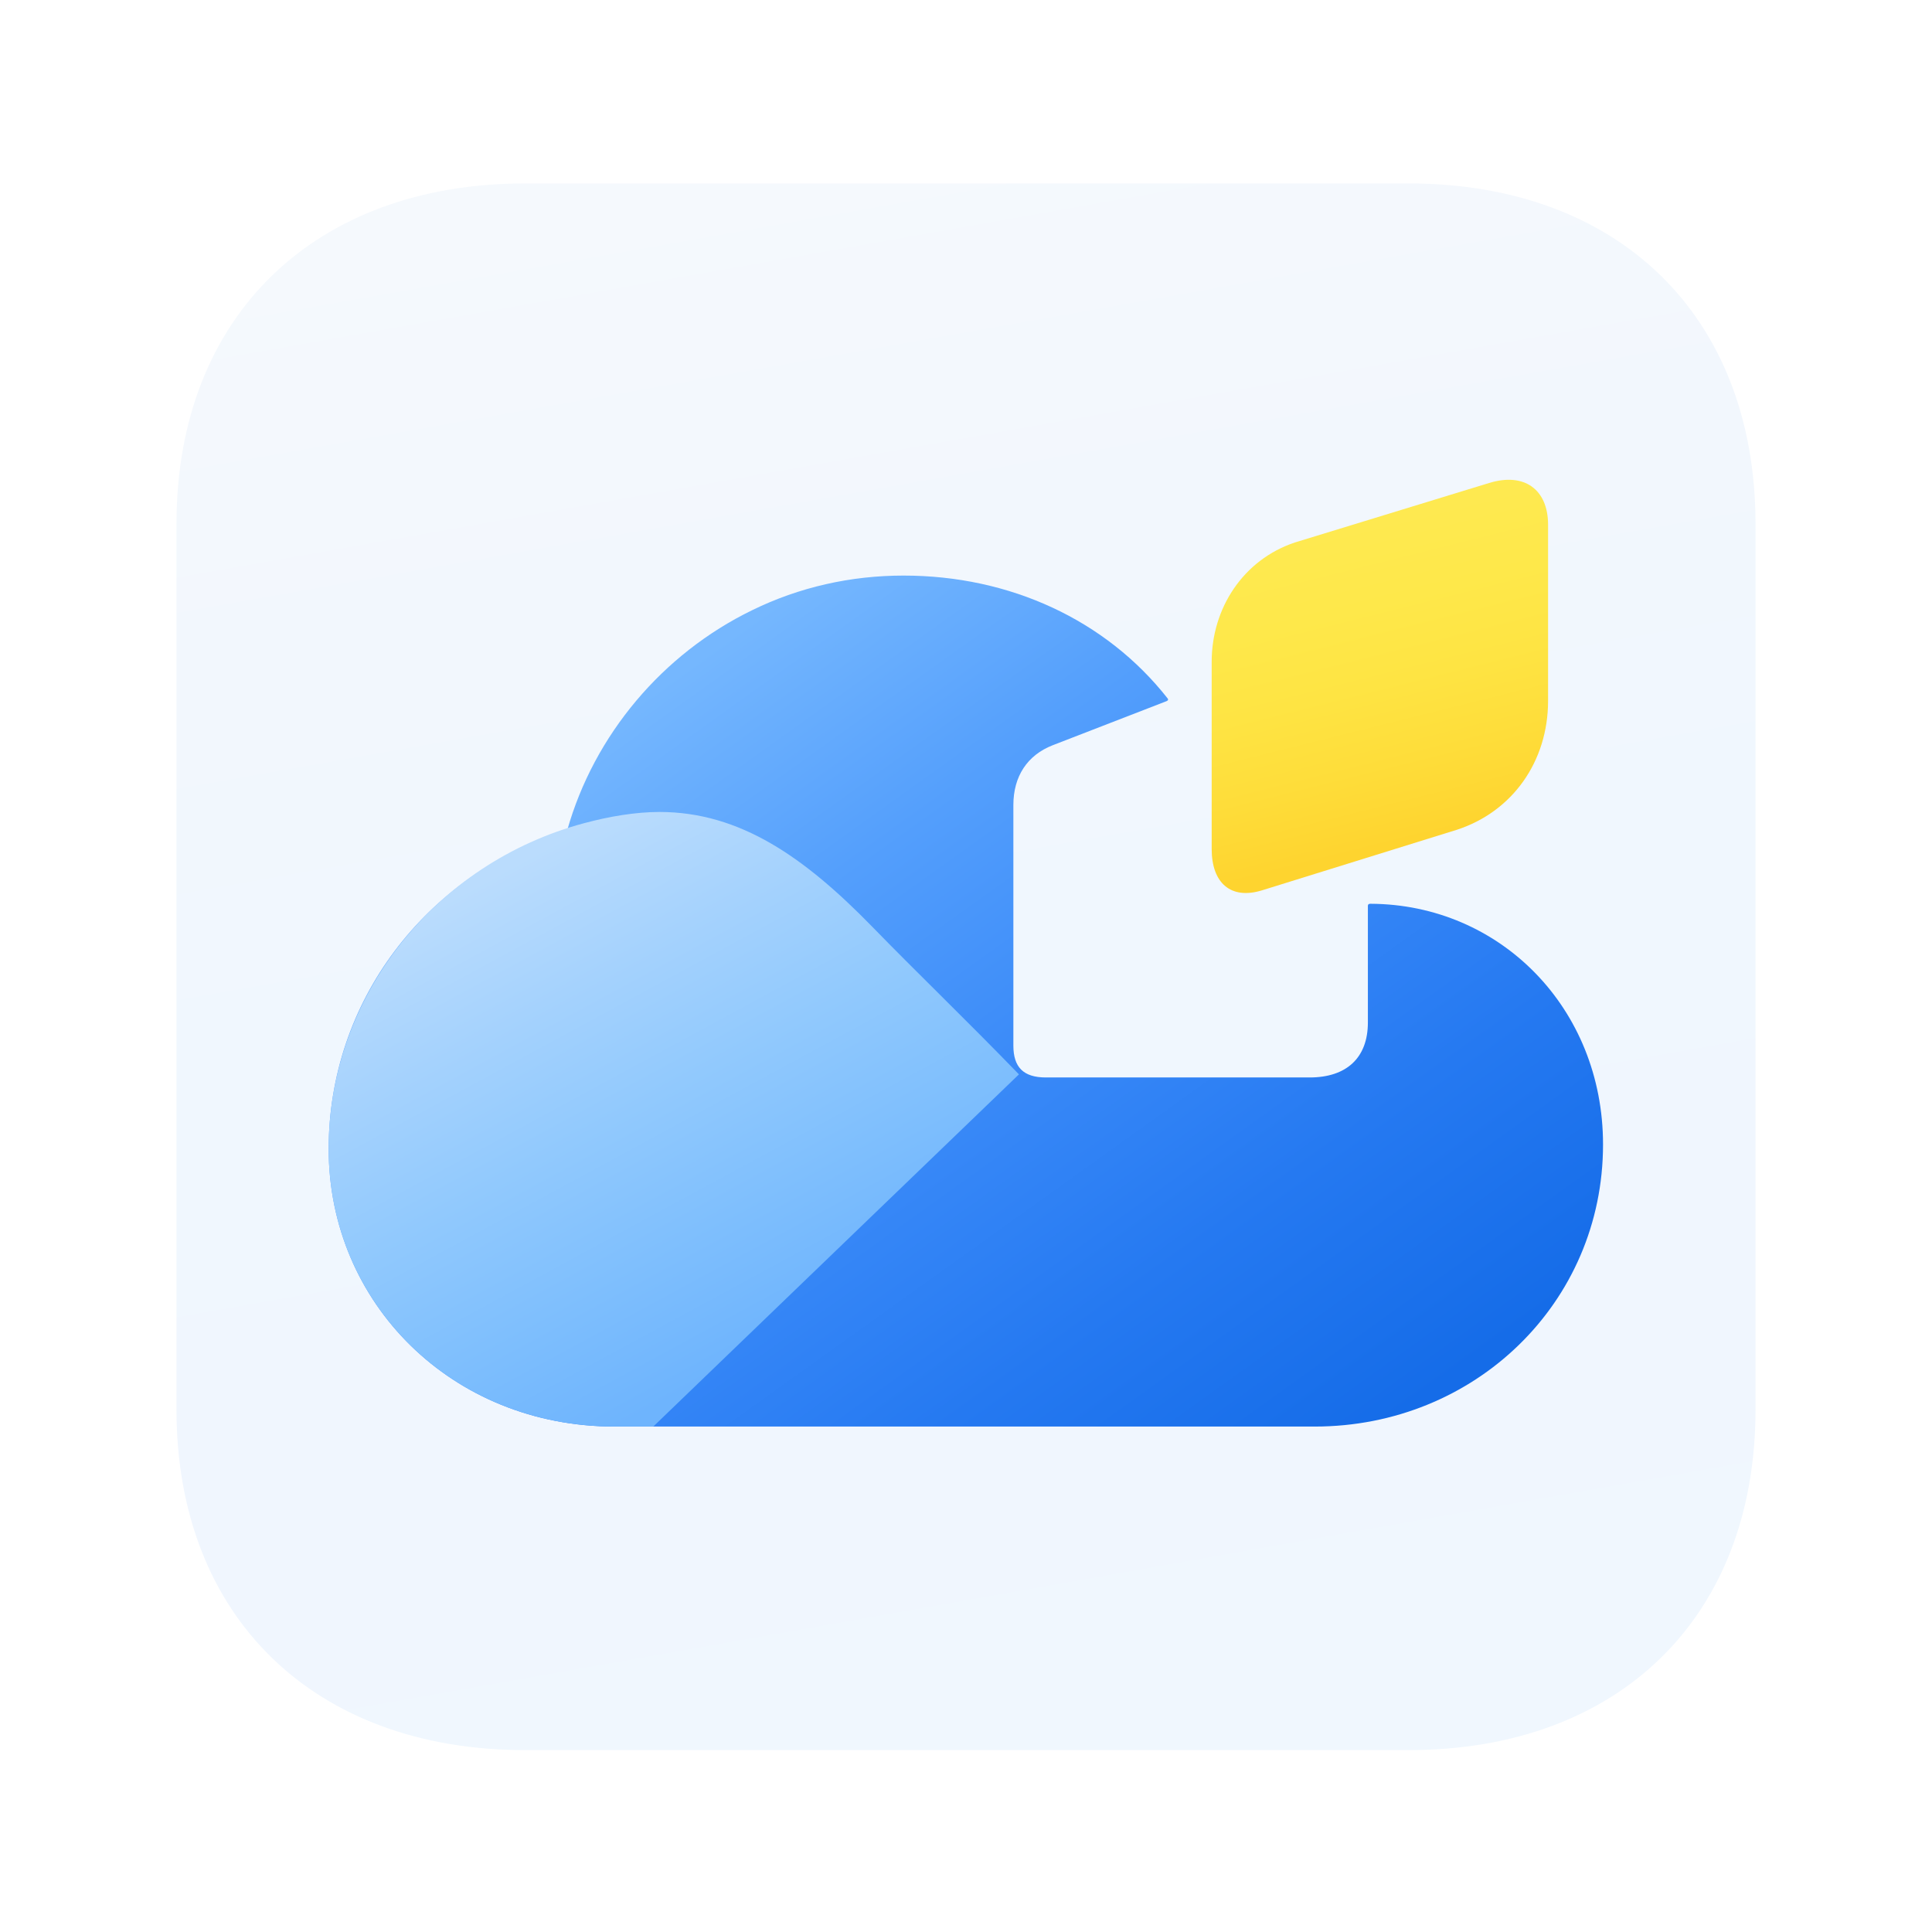
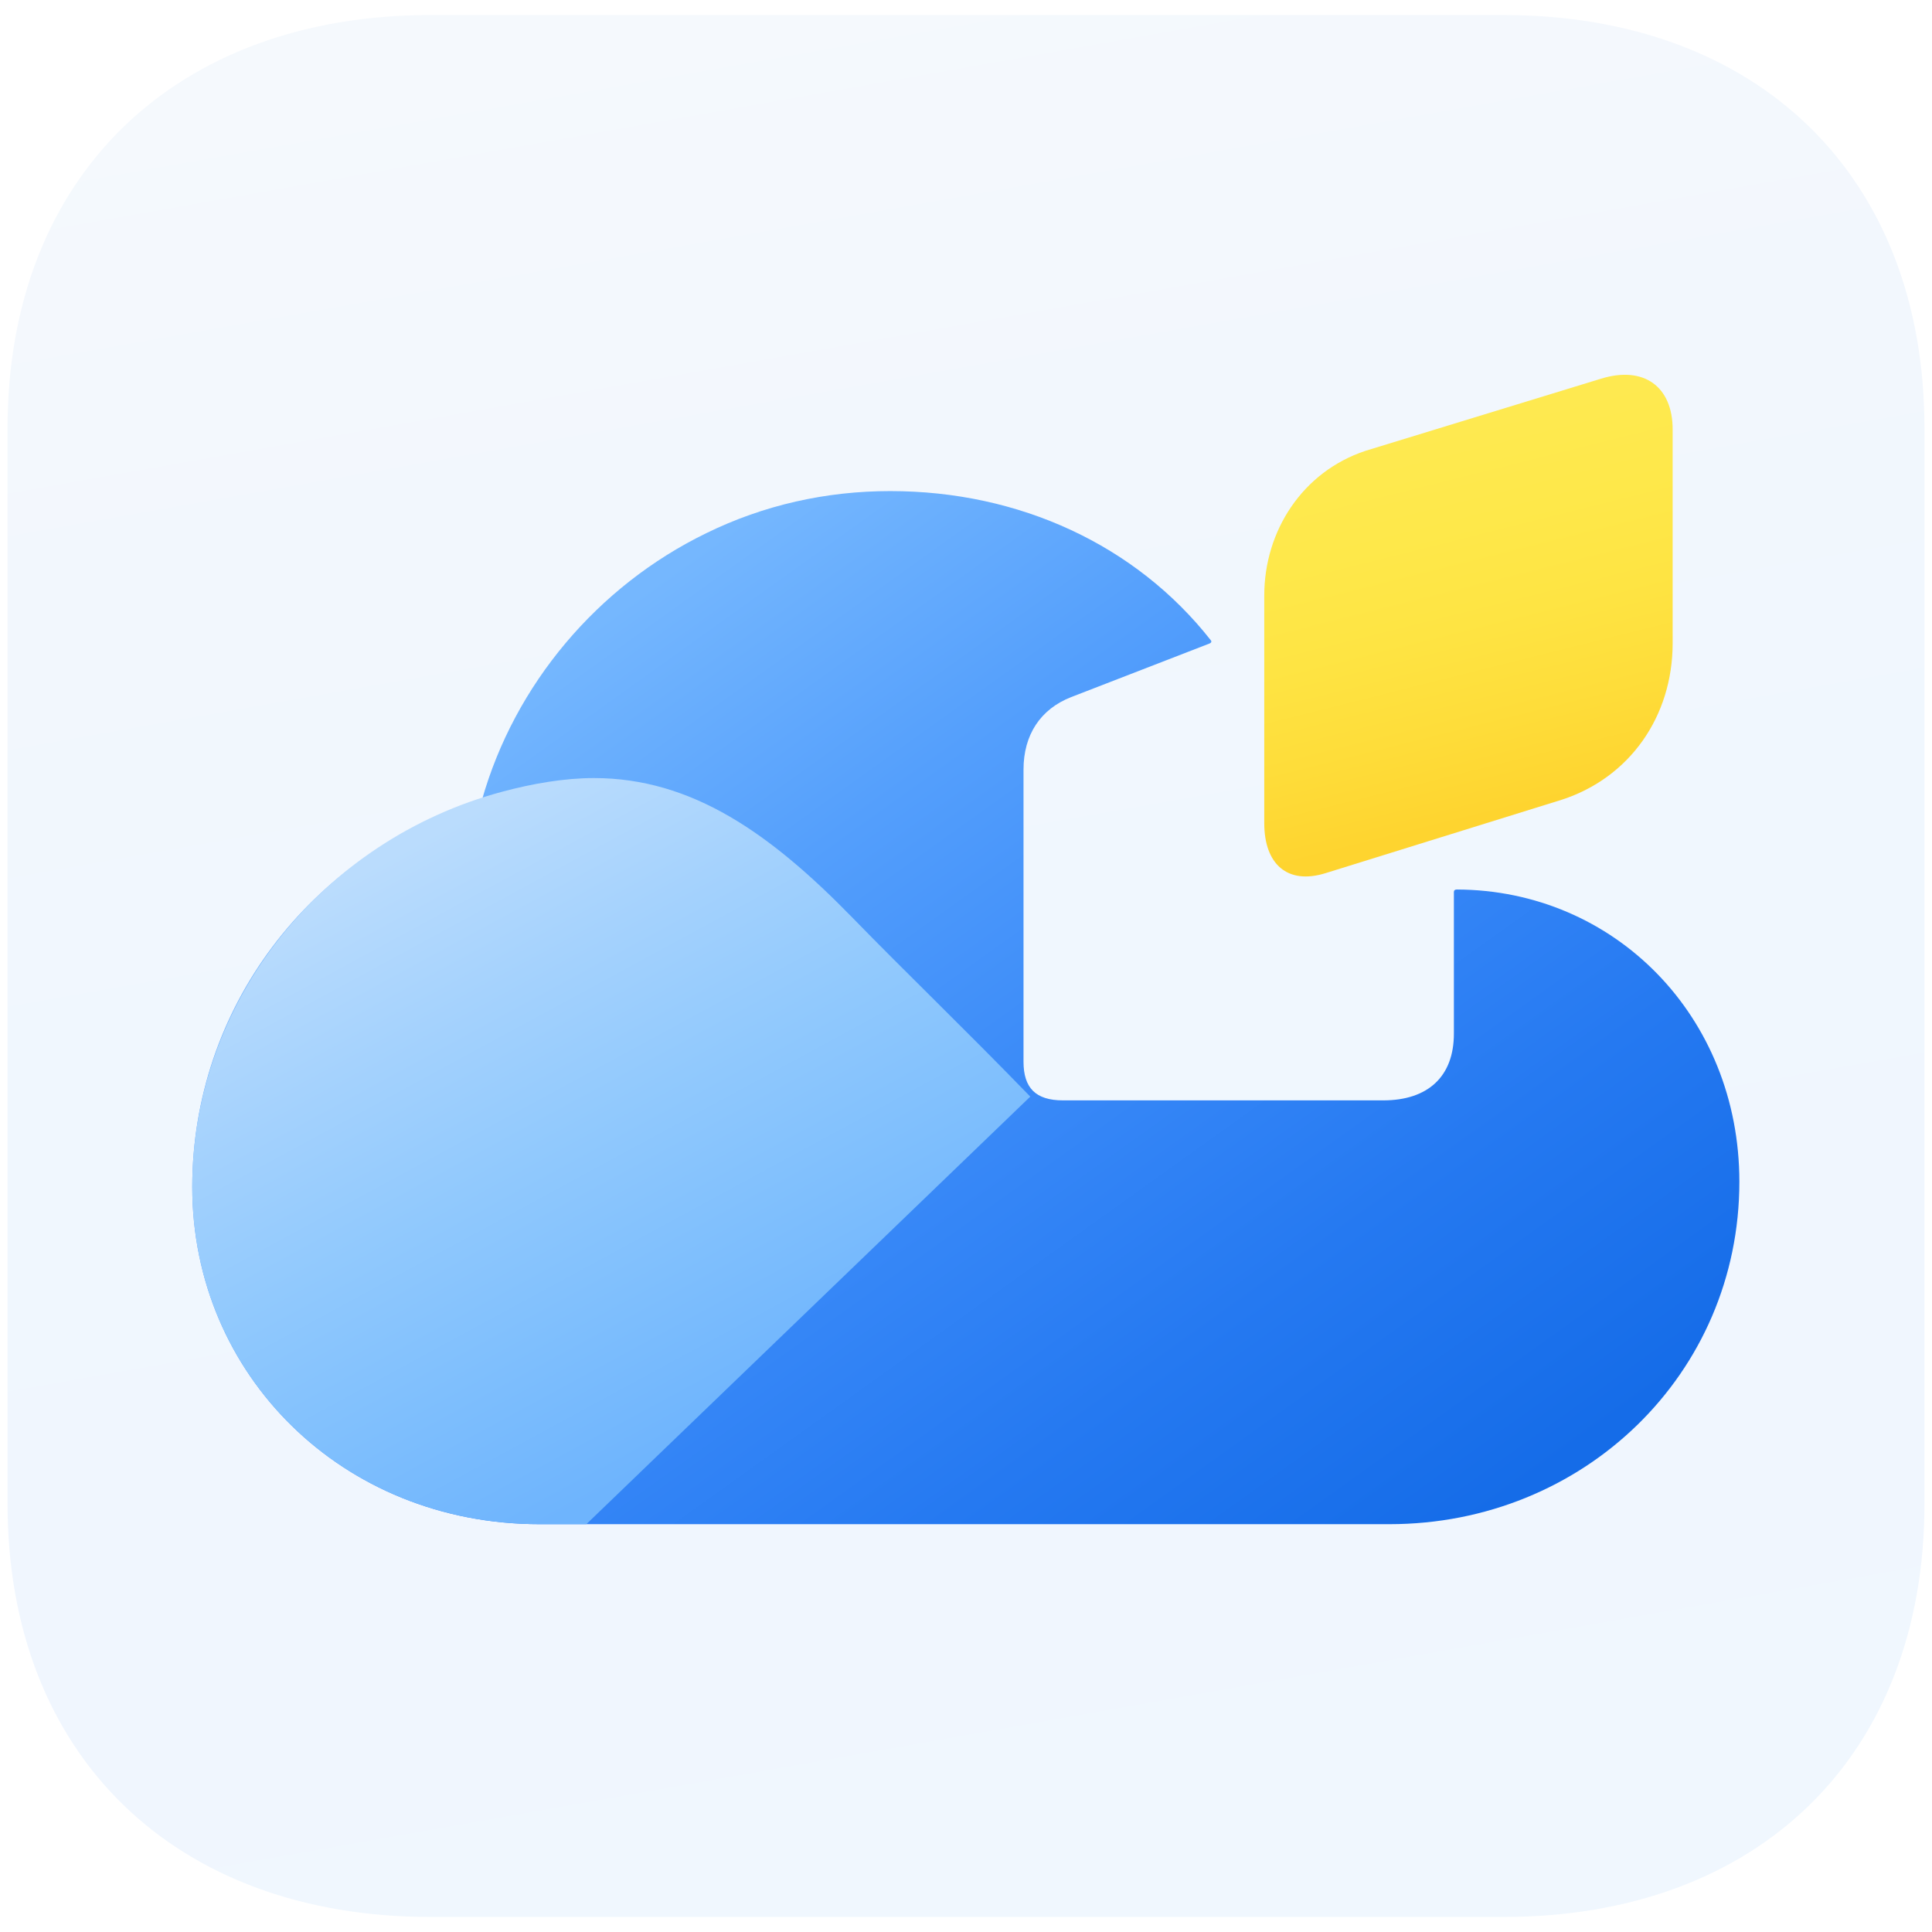
- <svg xmlns="http://www.w3.org/2000/svg" width="1254" height="1254" viewBox="0 0 1248 1248" role="img" aria-labelledby="title desc">
+ <svg xmlns="http://www.w3.org/2000/svg" width="1254" height="1254" viewBox="110 110.5 1028 1028" role="img" aria-labelledby="title desc">
  <defs>
    <linearGradient id="cloud-blue" gradientUnits="userSpaceOnUse" x1="498.47" y1="391.59" x2="883.39" y2="929.00">
      <stop offset="0.00" stop-color="#75B7FE" />
      <stop offset="0.25" stop-color="#549FFC" />
      <stop offset="0.50" stop-color="#3A8AF8" />
      <stop offset="0.75" stop-color="#2579F1" />
      <stop offset="1.00" stop-color="#156CE8" />
    </linearGradient>
    <linearGradient id="cloud-light" gradientUnits="userSpaceOnUse" x1="323.12" y1="563.27" x2="490.76" y2="872.47">
      <stop offset="0.00" stop-color="#BADCFD" />
      <stop offset="0.25" stop-color="#A5D2FD" />
      <stop offset="0.50" stop-color="#91C9FD" />
      <stop offset="0.75" stop-color="#7FBFFD" />
      <stop offset="1.00" stop-color="#6EB4FD" />
    </linearGradient>
    <linearGradient id="picked-yellow" gradientUnits="userSpaceOnUse" x1="865.86" y1="343.59" x2="915.40" y2="541.35">
      <stop offset="0.00" stop-color="#FEE950" />
      <stop offset="0.25" stop-color="#FEE84A" />
      <stop offset="0.50" stop-color="#FEE443" />
      <stop offset="0.75" stop-color="#FEDD3A" />
      <stop offset="1.00" stop-color="#FED42F" />
    </linearGradient>
    <linearGradient id="tile-blue" gradientUnits="userSpaceOnUse" x1="524.26" y1="95.79" x2="711.65" y2="1154.76">
      <stop offset="0.00" stop-color="#F5F9FD" />
      <stop offset="0.25" stop-color="#F2F7FD" />
      <stop offset="0.50" stop-color="#F0F7FE" />
      <stop offset="0.75" stop-color="#F0F6FE" />
      <stop offset="1.00" stop-color="#F0F7FE" />
    </linearGradient>
  </defs>
  <g id="background" aria-label="浅蓝圆角底板，外围透明">
    <path id="app-tile" d="M 339 118.5 H 910  C 1045.0 118.5 1134.0 203.5 1134.0 338.5  V 910.5  C 1134.0 1045.5 1045.0 1130.5 910.0 1130.5  H 339.0  C 204.0 1130.5 114.0 1045.5 114.0 910.5  V 338.5  C 114.0 203.5 204.0 118.5 339.0 118.5 Z" fill="url(#tile-blue)" />
  </g>
  <g id="zhaiyun-mark" aria-label="摘云标志">
    <path id="cloud-body" d="M 366.4 536.3  C 383.8 474.7 428.0 422.3 485.8 394.2  C 516.4 379.2 549.6 371.8 583.7 371.8  C 652.4 371.8 714.4 400.5 754.2 451.1  C 754.8 451.8 754.6 452.5 753.6 452.9  L 680.0 481.4  C 663.6 487.8 654.6 501.5 654.6 520.0  L 654.6 675.4  C 654.6 689.3 661.0 696.0 675.6 696.0  L 846.0 696.0  C 869.7 696.0 883.6 683.4 883.6 660.5  L 883.6 585.1  C 883.6 584.2 884.2 583.8 885.2 583.8  C 969.0 584.1 1035.5 651.2 1035.5 739.3  C 1035.5 841.7 952.5 921.5 849.3 921.5  L 397.0 921.5  C 292.1 921.5 212.3 841.9 212.3 742.1  C 212.3 647.4 274.4 564.9 366.4 536.3 Z" fill="url(#cloud-blue)" />
    <path id="cloud-front" d="M 212.3 742.1  C 212.3 643.0 281.8 557.4 377.1 531.8  C 393.4 527.4 410.5 524.5 426.0 524.5  C 478.3 524.5 520.0 554.1 563.4 598.6  C 592.4 628.4 622.8 657.5 658.2 694.0  L 422.0 921.5  L 397.0 921.5  C 292.1 921.5 212.3 841.9 212.3 742.1 Z" fill="url(#cloud-light)" />
    <path id="picked-fragment" d="M 782.7 427.4  C 782.7 393.1 802.9 361.6 836.5 350.4  L 961.9 312.0  C 984.6 305.0 1000.0 316.1 1000.0 339.0  L 1000.0 452.7  C 1000.0 491.9 977.0 524.3 941.1 536.0  L 815.3 575.1  C 795.0 581.4 782.7 570.3 782.7 548.5 Z" fill="url(#picked-yellow)" />
  </g>
</svg>
